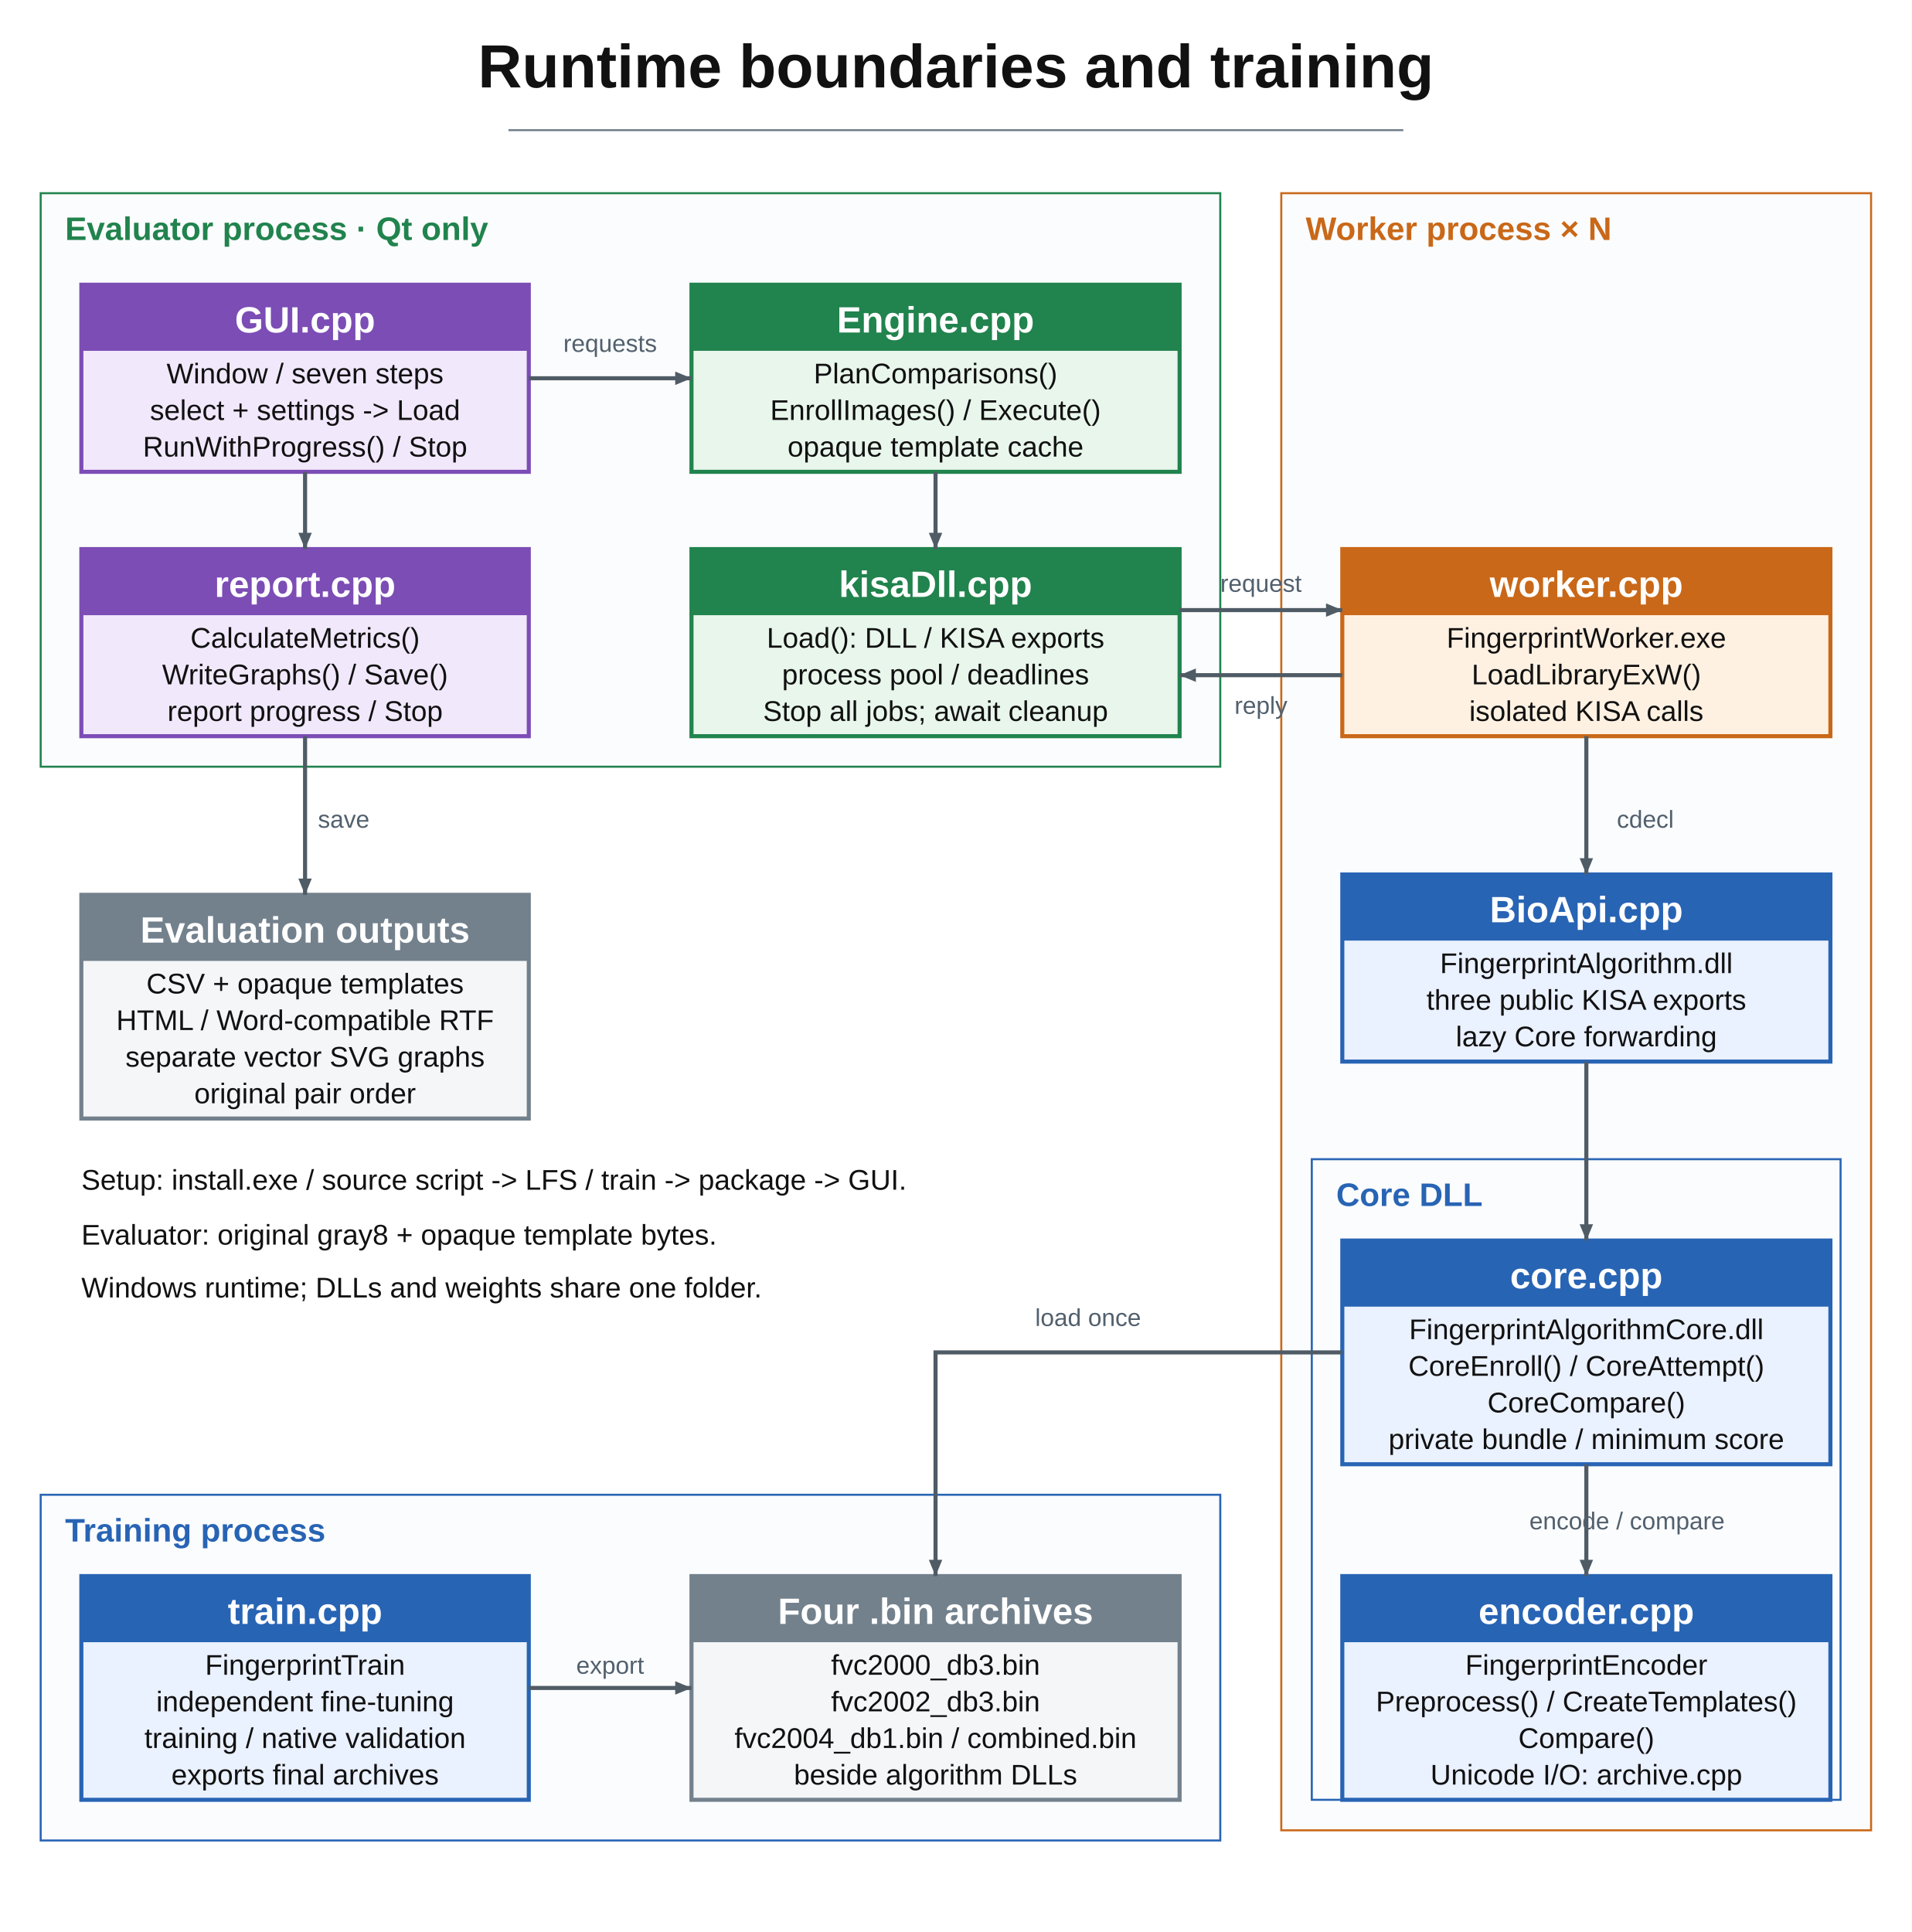
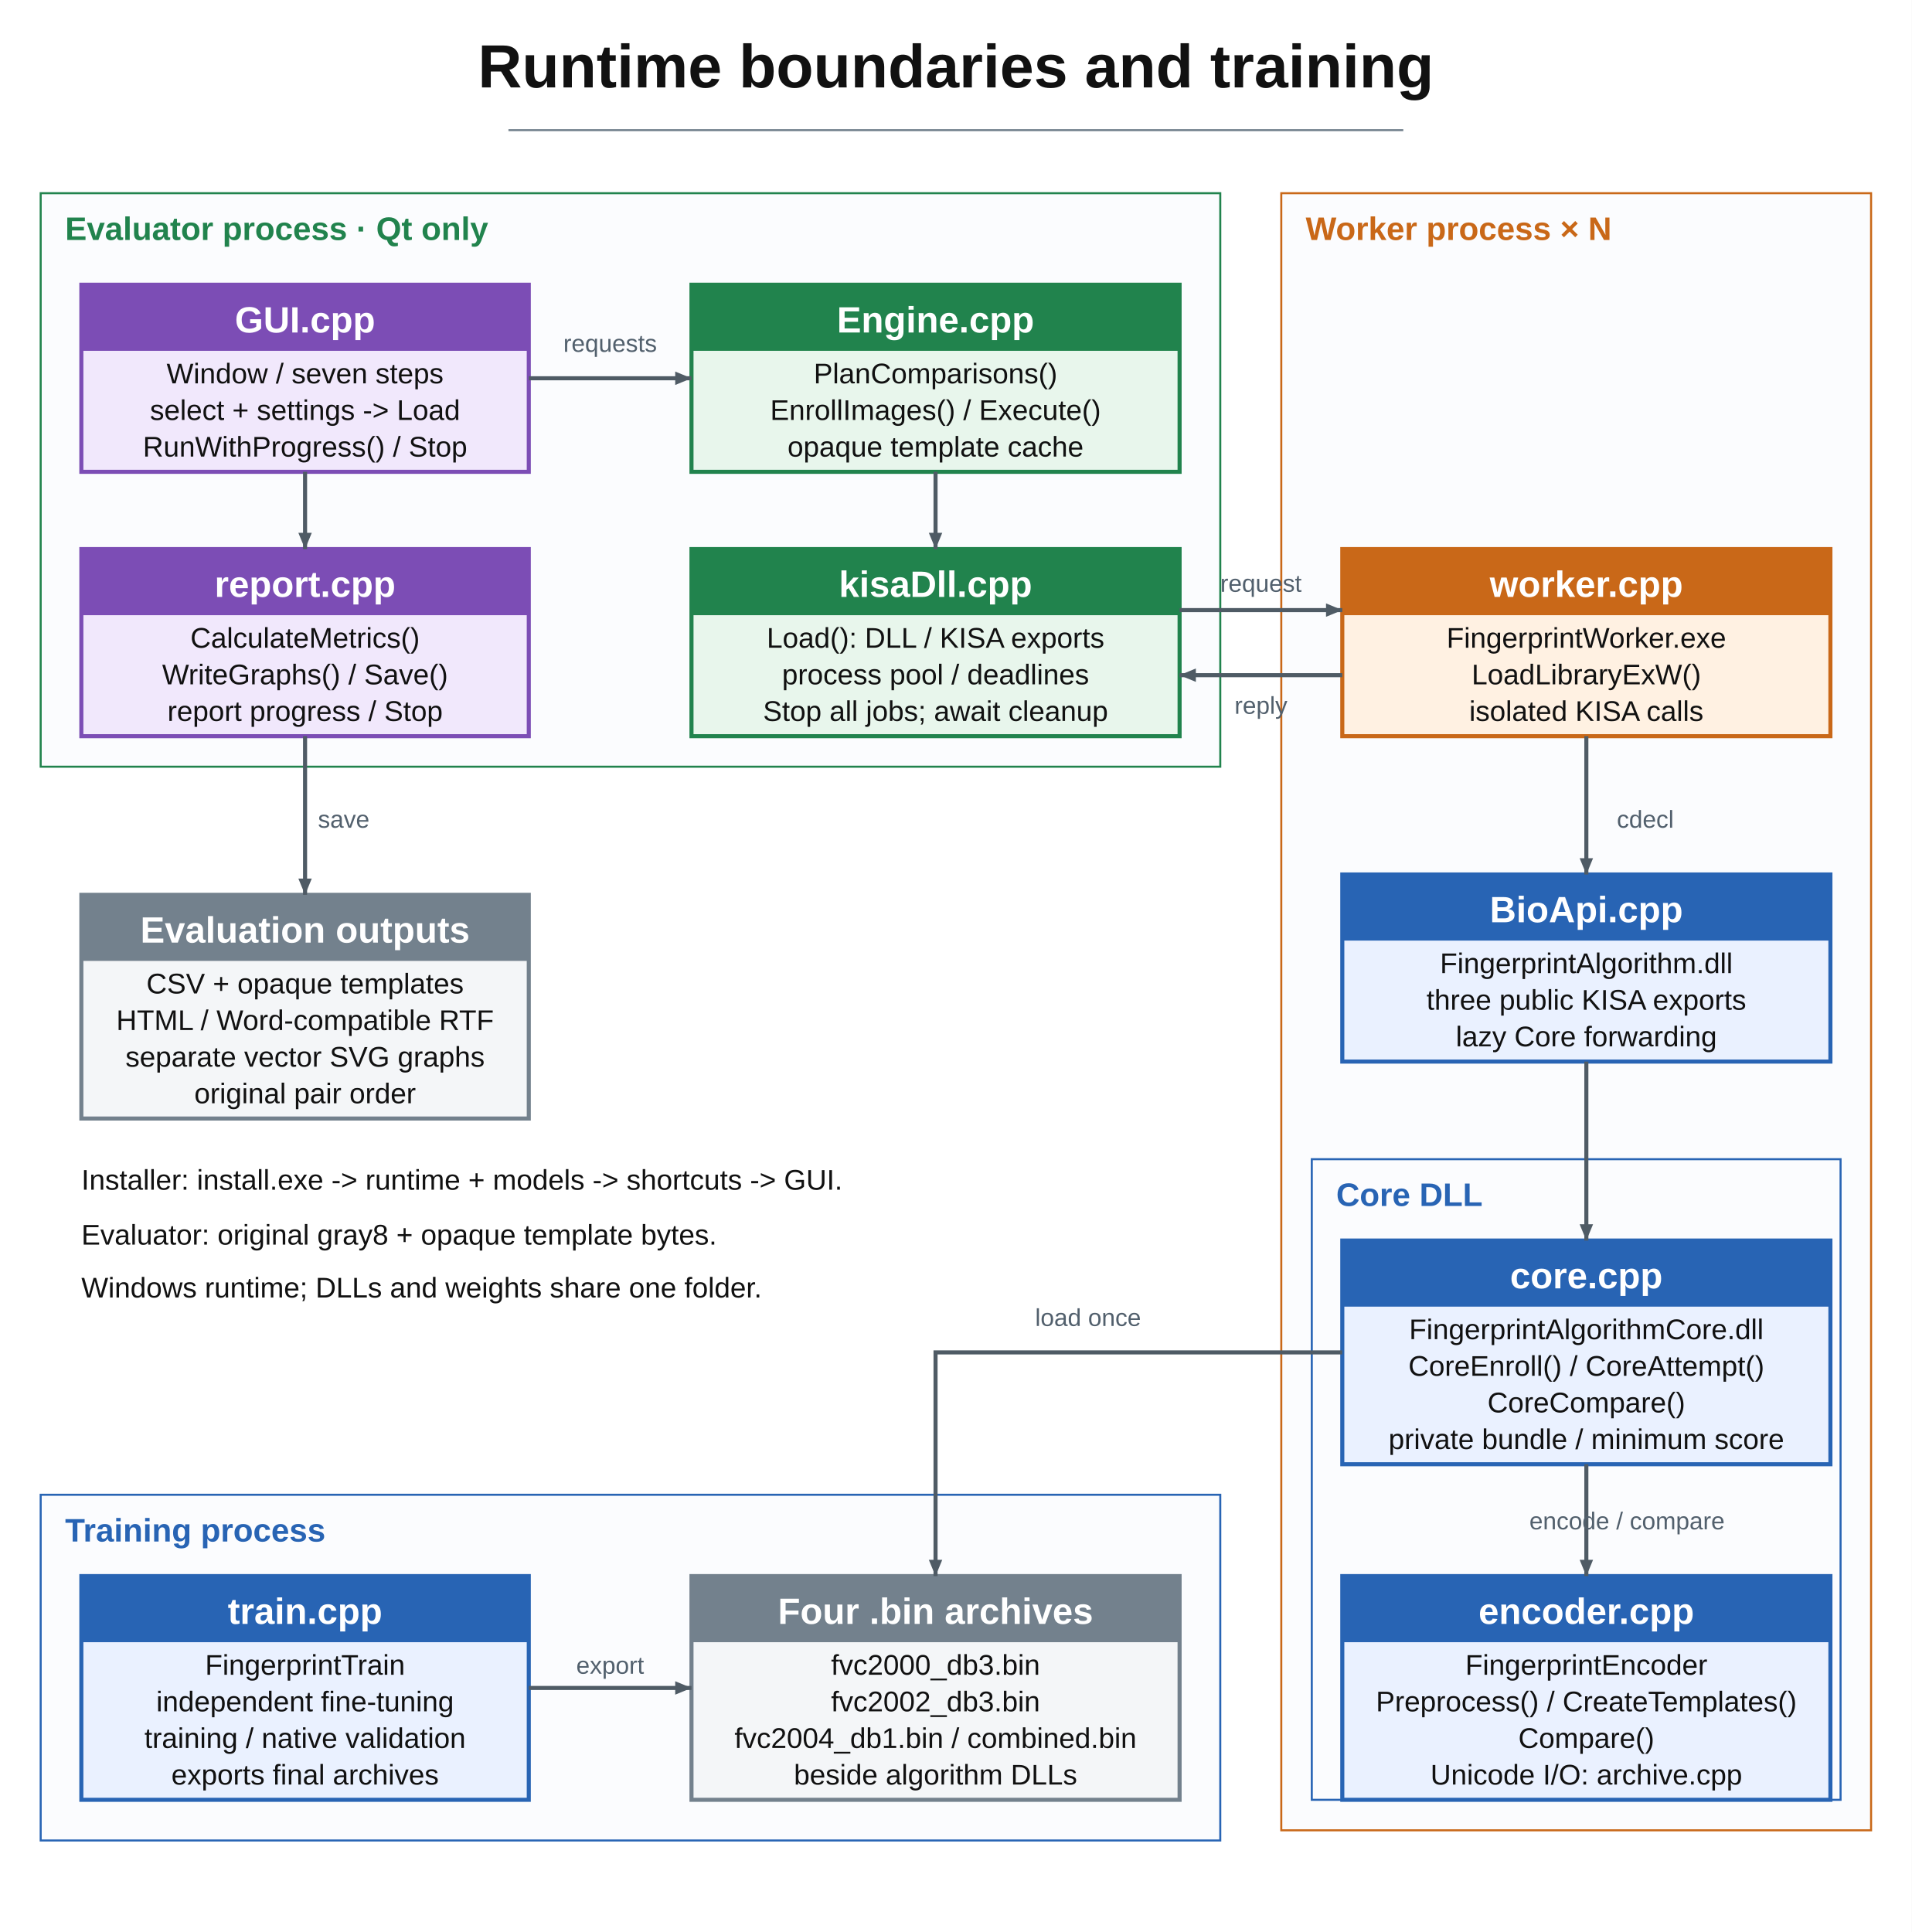
<svg xmlns="http://www.w3.org/2000/svg" width="297mm" height="300.16mm" viewBox="0 0 940 950" role="img">
  <rect width="940" height="950" fill="white" />
  <line x1="250" y1="64" x2="690" y2="64" stroke="#73818d" />
  <rect x="20" y="95" width="580" height="282" fill="#fbfcfe" stroke="#21834d" stroke-width="1" />
  <rect x="630" y="95" width="290" height="805" fill="#fbfcfe" stroke="#c96818" stroke-width="1" />
  <rect x="645" y="570" width="260" height="315" fill="#fbfcfe" stroke="#2864b4" stroke-width="1" />
  <rect x="20" y="735" width="580" height="170" fill="#fbfcfe" stroke="#2864b4" stroke-width="1" />
  <g data-node="gui" data-source="src/GUI/GUI.cpp">
    <rect x="40" y="140" width="220" height="92" fill="#f1e8fc" stroke="#7c4db5" stroke-width="2" />
    <rect x="40" y="140" width="220" height="32.5" fill="#7c4db5" />
  </g>
  <g data-node="engine" data-source="src/Engine/Engine.cpp">
    <rect x="340" y="140" width="240" height="92" fill="#e8f6ec" stroke="#21834d" stroke-width="2" />
    <rect x="340" y="140" width="240" height="32.5" fill="#21834d" />
  </g>
  <g data-node="adapter" data-source="src/Engine/kisaDll.cpp">
    <rect x="340" y="270" width="240" height="92" fill="#e8f6ec" stroke="#21834d" stroke-width="2" />
    <rect x="340" y="270" width="240" height="32.5" fill="#21834d" />
  </g>
  <g data-node="report" data-source="src/GUI/report.cpp">
    <rect x="40" y="270" width="220" height="92" fill="#f1e8fc" stroke="#7c4db5" stroke-width="2" />
    <rect x="40" y="270" width="220" height="32.5" fill="#7c4db5" />
  </g>
  <g data-node="worker" data-source="src/Worker/worker.cpp">
    <rect x="660" y="270" width="240" height="92" fill="#fff1e2" stroke="#c96818" stroke-width="2" />
    <rect x="660" y="270" width="240" height="32.5" fill="#c96818" />
  </g>
  <g data-node="public" data-source="src/Kisa/BioApi.cpp">
    <rect x="660" y="430" width="240" height="92" fill="#eaf1ff" stroke="#2864b4" stroke-width="2" />
    <rect x="660" y="430" width="240" height="32.5" fill="#2864b4" />
  </g>
  <g data-node="core" data-source="src/Kisa/core.cpp">
    <rect x="660" y="610" width="240" height="110" fill="#eaf1ff" stroke="#2864b4" stroke-width="2" />
    <rect x="660" y="610" width="240" height="32.5" fill="#2864b4" />
  </g>
  <g data-node="encoder" data-source="src/Algorithm/encoder.cpp">
    <rect x="660" y="775" width="240" height="110" fill="#eaf1ff" stroke="#2864b4" stroke-width="2" />
    <rect x="660" y="775" width="240" height="32.5" fill="#2864b4" />
  </g>
  <g data-node="outputs" data-source="">
    <rect x="40" y="440" width="220" height="110" fill="#f4f6f8" stroke="#73818d" stroke-width="2" />
    <rect x="40" y="440" width="220" height="32.5" fill="#73818d" />
  </g>
  <g data-node="train" data-source="src/Training/train.cpp">
    <rect x="40" y="775" width="220" height="110" fill="#eaf1ff" stroke="#2864b4" stroke-width="2" />
    <rect x="40" y="775" width="220" height="32.5" fill="#2864b4" />
  </g>
  <g data-node="weights" data-source="">
    <rect x="340" y="775" width="240" height="110" fill="#f4f6f8" stroke="#73818d" stroke-width="2" />
    <rect x="340" y="775" width="240" height="32.5" fill="#73818d" />
  </g>
  <g data-from="gui" data-to="engine" data-relation="flow">
    <polyline points="260,186.0 340,186.0" fill="none" stroke="#4f5b65" stroke-width="2" />
    <polygon points="340,186.0 332.0,189.3 332.0,182.7" fill="#4f5b65" />
  </g>
  <g data-from="engine" data-to="adapter" data-relation="flow">
    <polyline points="460.0,232 460.0,270" fill="none" stroke="#4f5b65" stroke-width="2" />
    <polygon points="460.0,270 456.7,262.0 463.3,262.0" fill="#4f5b65" />
  </g>
  <g data-from="gui" data-to="report" data-relation="flow">
    <polyline points="150.0,232 150.0,270" fill="none" stroke="#4f5b65" stroke-width="2" />
    <polygon points="150.0,270 146.7,262.0 153.3,262.0" fill="#4f5b65" />
  </g>
  <g data-from="report" data-to="outputs" data-relation="flow">
    <polyline points="150.0,362 150.0,440" fill="none" stroke="#4f5b65" stroke-width="2" />
    <polygon points="150.0,440 146.7,432.0 153.3,432.0" fill="#4f5b65" />
  </g>
  <g data-from="adapter" data-to="worker" data-relation="flow">
    <polyline points="580,300.0 660,300.0" fill="none" stroke="#4f5b65" stroke-width="2" />
    <polygon points="660,300.0 652.0,303.3 652.0,296.7" fill="#4f5b65" />
  </g>
  <g data-from="worker" data-to="adapter" data-relation="flow">
    <polyline points="660,332.0 580,332.0" fill="none" stroke="#4f5b65" stroke-width="2" />
    <polygon points="580,332.0 588.0,328.7 588.0,335.3" fill="#4f5b65" />
  </g>
  <g data-from="worker" data-to="public" data-relation="flow">
    <polyline points="780.0,362 780.0,430" fill="none" stroke="#4f5b65" stroke-width="2" />
    <polygon points="780.0,430 776.7,422.0 783.3,422.0" fill="#4f5b65" />
  </g>
  <g data-from="public" data-to="core" data-relation="flow">
    <polyline points="780.0,522 780.0,610" fill="none" stroke="#4f5b65" stroke-width="2" />
    <polygon points="780.0,610 776.7,602.0 783.3,602.0" fill="#4f5b65" />
  </g>
  <g data-from="core" data-to="encoder" data-relation="flow">
    <polyline points="780.0,720 780.0,775" fill="none" stroke="#4f5b65" stroke-width="2" />
    <polygon points="780.0,775 776.7,767.0 783.3,767.0" fill="#4f5b65" />
  </g>
  <g data-from="core" data-to="weights" data-relation="flow">
    <polyline points="660,665.0 460.0,665.0 460.0,775" fill="none" stroke="#4f5b65" stroke-width="2" />
    <polygon points="460.0,775 456.7,767.0 463.3,767.0" fill="#4f5b65" />
  </g>
  <g data-from="train" data-to="weights" data-relation="flow">
    <polyline points="260,830.0 340,830.0" fill="none" stroke="#4f5b65" stroke-width="2" />
    <polygon points="340,830.0 332.0,833.3 332.0,826.7" fill="#4f5b65" />
  </g>
  <text x="470" y="43" font-family="Arial" font-size="30" font-weight="700" text-anchor="middle" fill="#111111">Runtime boundaries and training</text>
  <text x="32" y="118" font-family="Arial" font-size="16" font-weight="700" text-anchor="start" fill="#21834d">Evaluator process · Qt only</text>
  <text x="642" y="118" font-family="Arial" font-size="16" font-weight="700" text-anchor="start" fill="#c96818">Worker process × N</text>
  <text x="657" y="593" font-family="Arial" font-size="16" font-weight="700" text-anchor="start" fill="#2864b4">Core DLL</text>
  <text x="32" y="758" font-family="Arial" font-size="16" font-weight="700" text-anchor="start" fill="#2864b4">Training process</text>
  <text x="150.0" y="163.5" font-family="Arial" font-size="18" font-weight="700" text-anchor="middle" fill="#ffffff">GUI.cpp</text>
  <text x="150.0" y="188.5" font-family="Arial" font-size="14" font-weight="400" text-anchor="middle" fill="#111111">Window / seven steps</text>
  <text x="150.0" y="206.5" font-family="Arial" font-size="14" font-weight="400" text-anchor="middle" fill="#111111">select + settings -&gt; Load</text>
  <text x="150.0" y="224.5" font-family="Arial" font-size="14" font-weight="400" text-anchor="middle" fill="#111111">RunWithProgress() / Stop</text>
  <text x="460.0" y="163.5" font-family="Arial" font-size="18" font-weight="700" text-anchor="middle" fill="#ffffff">Engine.cpp</text>
  <text x="460.0" y="188.5" font-family="Arial" font-size="14" font-weight="400" text-anchor="middle" fill="#111111">PlanComparisons()</text>
  <text x="460.0" y="206.5" font-family="Arial" font-size="14" font-weight="400" text-anchor="middle" fill="#111111">EnrollImages() / Execute()</text>
  <text x="460.0" y="224.5" font-family="Arial" font-size="14" font-weight="400" text-anchor="middle" fill="#111111">opaque template cache</text>
  <text x="460.0" y="293.5" font-family="Arial" font-size="18" font-weight="700" text-anchor="middle" fill="#ffffff">kisaDll.cpp</text>
  <text x="460.0" y="318.5" font-family="Arial" font-size="14" font-weight="400" text-anchor="middle" fill="#111111">Load(): DLL / KISA exports</text>
  <text x="460.0" y="336.5" font-family="Arial" font-size="14" font-weight="400" text-anchor="middle" fill="#111111">process pool / deadlines</text>
  <text x="460.0" y="354.5" font-family="Arial" font-size="14" font-weight="400" text-anchor="middle" fill="#111111">Stop all jobs; await cleanup</text>
  <text x="150.0" y="293.5" font-family="Arial" font-size="18" font-weight="700" text-anchor="middle" fill="#ffffff">report.cpp</text>
  <text x="150.0" y="318.5" font-family="Arial" font-size="14" font-weight="400" text-anchor="middle" fill="#111111">CalculateMetrics()</text>
  <text x="150.0" y="336.5" font-family="Arial" font-size="14" font-weight="400" text-anchor="middle" fill="#111111">WriteGraphs() / Save()</text>
  <text x="150.0" y="354.5" font-family="Arial" font-size="14" font-weight="400" text-anchor="middle" fill="#111111">report progress / Stop</text>
  <text x="780.0" y="293.5" font-family="Arial" font-size="18" font-weight="700" text-anchor="middle" fill="#ffffff">worker.cpp</text>
  <text x="780.0" y="318.5" font-family="Arial" font-size="14" font-weight="400" text-anchor="middle" fill="#111111">FingerprintWorker.exe</text>
  <text x="780.0" y="336.5" font-family="Arial" font-size="14" font-weight="400" text-anchor="middle" fill="#111111">LoadLibraryExW()</text>
  <text x="780.0" y="354.5" font-family="Arial" font-size="14" font-weight="400" text-anchor="middle" fill="#111111">isolated KISA calls</text>
  <text x="780.0" y="453.5" font-family="Arial" font-size="18" font-weight="700" text-anchor="middle" fill="#ffffff">BioApi.cpp</text>
  <text x="780.0" y="478.5" font-family="Arial" font-size="14" font-weight="400" text-anchor="middle" fill="#111111">FingerprintAlgorithm.dll</text>
  <text x="780.0" y="496.5" font-family="Arial" font-size="14" font-weight="400" text-anchor="middle" fill="#111111">three public KISA exports</text>
  <text x="780.0" y="514.5" font-family="Arial" font-size="14" font-weight="400" text-anchor="middle" fill="#111111">lazy Core forwarding</text>
  <text x="780.0" y="633.5" font-family="Arial" font-size="18" font-weight="700" text-anchor="middle" fill="#ffffff">core.cpp</text>
  <text x="780.0" y="658.5" font-family="Arial" font-size="14" font-weight="400" text-anchor="middle" fill="#111111">FingerprintAlgorithmCore.dll</text>
  <text x="780.0" y="676.5" font-family="Arial" font-size="14" font-weight="400" text-anchor="middle" fill="#111111">CoreEnroll() / CoreAttempt()</text>
  <text x="780.0" y="694.5" font-family="Arial" font-size="14" font-weight="400" text-anchor="middle" fill="#111111">CoreCompare()</text>
  <text x="780.0" y="712.5" font-family="Arial" font-size="14" font-weight="400" text-anchor="middle" fill="#111111">private bundle / minimum score</text>
  <text x="780.0" y="798.5" font-family="Arial" font-size="18" font-weight="700" text-anchor="middle" fill="#ffffff">encoder.cpp</text>
  <text x="780.0" y="823.5" font-family="Arial" font-size="14" font-weight="400" text-anchor="middle" fill="#111111">FingerprintEncoder</text>
  <text x="780.0" y="841.5" font-family="Arial" font-size="14" font-weight="400" text-anchor="middle" fill="#111111">Preprocess() / CreateTemplates()</text>
  <text x="780.0" y="859.5" font-family="Arial" font-size="14" font-weight="400" text-anchor="middle" fill="#111111">Compare()</text>
  <text x="780.0" y="877.5" font-family="Arial" font-size="14" font-weight="400" text-anchor="middle" fill="#111111">Unicode I/O: archive.cpp</text>
  <text x="150.0" y="463.5" font-family="Arial" font-size="18" font-weight="700" text-anchor="middle" fill="#ffffff">Evaluation outputs</text>
  <text x="150.0" y="488.5" font-family="Arial" font-size="14" font-weight="400" text-anchor="middle" fill="#111111">CSV + opaque templates</text>
  <text x="150.0" y="506.5" font-family="Arial" font-size="14" font-weight="400" text-anchor="middle" fill="#111111">HTML / Word-compatible RTF</text>
  <text x="150.0" y="524.5" font-family="Arial" font-size="14" font-weight="400" text-anchor="middle" fill="#111111">separate vector SVG graphs</text>
  <text x="150.0" y="542.5" font-family="Arial" font-size="14" font-weight="400" text-anchor="middle" fill="#111111">original pair order</text>
  <text x="150.0" y="798.5" font-family="Arial" font-size="18" font-weight="700" text-anchor="middle" fill="#ffffff">train.cpp</text>
  <text x="150.0" y="823.5" font-family="Arial" font-size="14" font-weight="400" text-anchor="middle" fill="#111111">FingerprintTrain</text>
  <text x="150.0" y="841.5" font-family="Arial" font-size="14" font-weight="400" text-anchor="middle" fill="#111111">independent fine-tuning</text>
  <text x="150.0" y="859.5" font-family="Arial" font-size="14" font-weight="400" text-anchor="middle" fill="#111111">training / native validation</text>
  <text x="150.0" y="877.5" font-family="Arial" font-size="14" font-weight="400" text-anchor="middle" fill="#111111">exports final archives</text>
  <text x="460.0" y="798.5" font-family="Arial" font-size="18" font-weight="700" text-anchor="middle" fill="#ffffff">Four .bin archives</text>
  <text x="460.0" y="823.5" font-family="Arial" font-size="14" font-weight="400" text-anchor="middle" fill="#111111">fvc2000_db3.bin</text>
  <text x="460.0" y="841.5" font-family="Arial" font-size="14" font-weight="400" text-anchor="middle" fill="#111111">fvc2002_db3.bin</text>
  <text x="460.0" y="859.5" font-family="Arial" font-size="14" font-weight="400" text-anchor="middle" fill="#111111">fvc2004_db1.bin / combined.bin</text>
  <text x="460.0" y="877.5" font-family="Arial" font-size="14" font-weight="400" text-anchor="middle" fill="#111111">beside algorithm DLLs</text>
  <text x="300" y="173" font-family="Arial" font-size="12" font-weight="400" text-anchor="middle" fill="#52606d">requests</text>
  <text x="169" y="407" font-family="Arial" font-size="12" font-weight="400" text-anchor="middle" fill="#52606d">save</text>
  <text x="620" y="291" font-family="Arial" font-size="12" font-weight="400" text-anchor="middle" fill="#52606d">request</text>
  <text x="620" y="351" font-family="Arial" font-size="12" font-weight="400" text-anchor="middle" fill="#52606d">reply</text>
  <text x="809" y="407" font-family="Arial" font-size="12" font-weight="400" text-anchor="middle" fill="#52606d">cdecl</text>
  <text x="800" y="752" font-family="Arial" font-size="12" font-weight="400" text-anchor="middle" fill="#52606d">encode / compare</text>
  <text x="535" y="652" font-family="Arial" font-size="12" font-weight="400" text-anchor="middle" fill="#52606d">load once</text>
  <text x="300" y="823" font-family="Arial" font-size="12" font-weight="400" text-anchor="middle" fill="#52606d">export</text>
-   <text x="40" y="585" font-family="Arial" font-size="14" font-weight="400" text-anchor="start" fill="#111111">Setup: install.exe / source script -&gt; LFS / train -&gt; package -&gt; GUI.</text>
+   <text x="40" y="585" font-family="Arial" font-size="14" font-weight="400" text-anchor="start" fill="#111111">Installer: install.exe -&gt; runtime + models -&gt; shortcuts -&gt; GUI.</text>
  <text x="40" y="612" font-family="Arial" font-size="14" font-weight="400" text-anchor="start" fill="#111111">Evaluator: original gray8 + opaque template bytes.</text>
  <text x="40" y="638" font-family="Arial" font-size="14" font-weight="400" text-anchor="start" fill="#111111">Windows runtime; DLLs and weights share one folder.</text>
</svg>
